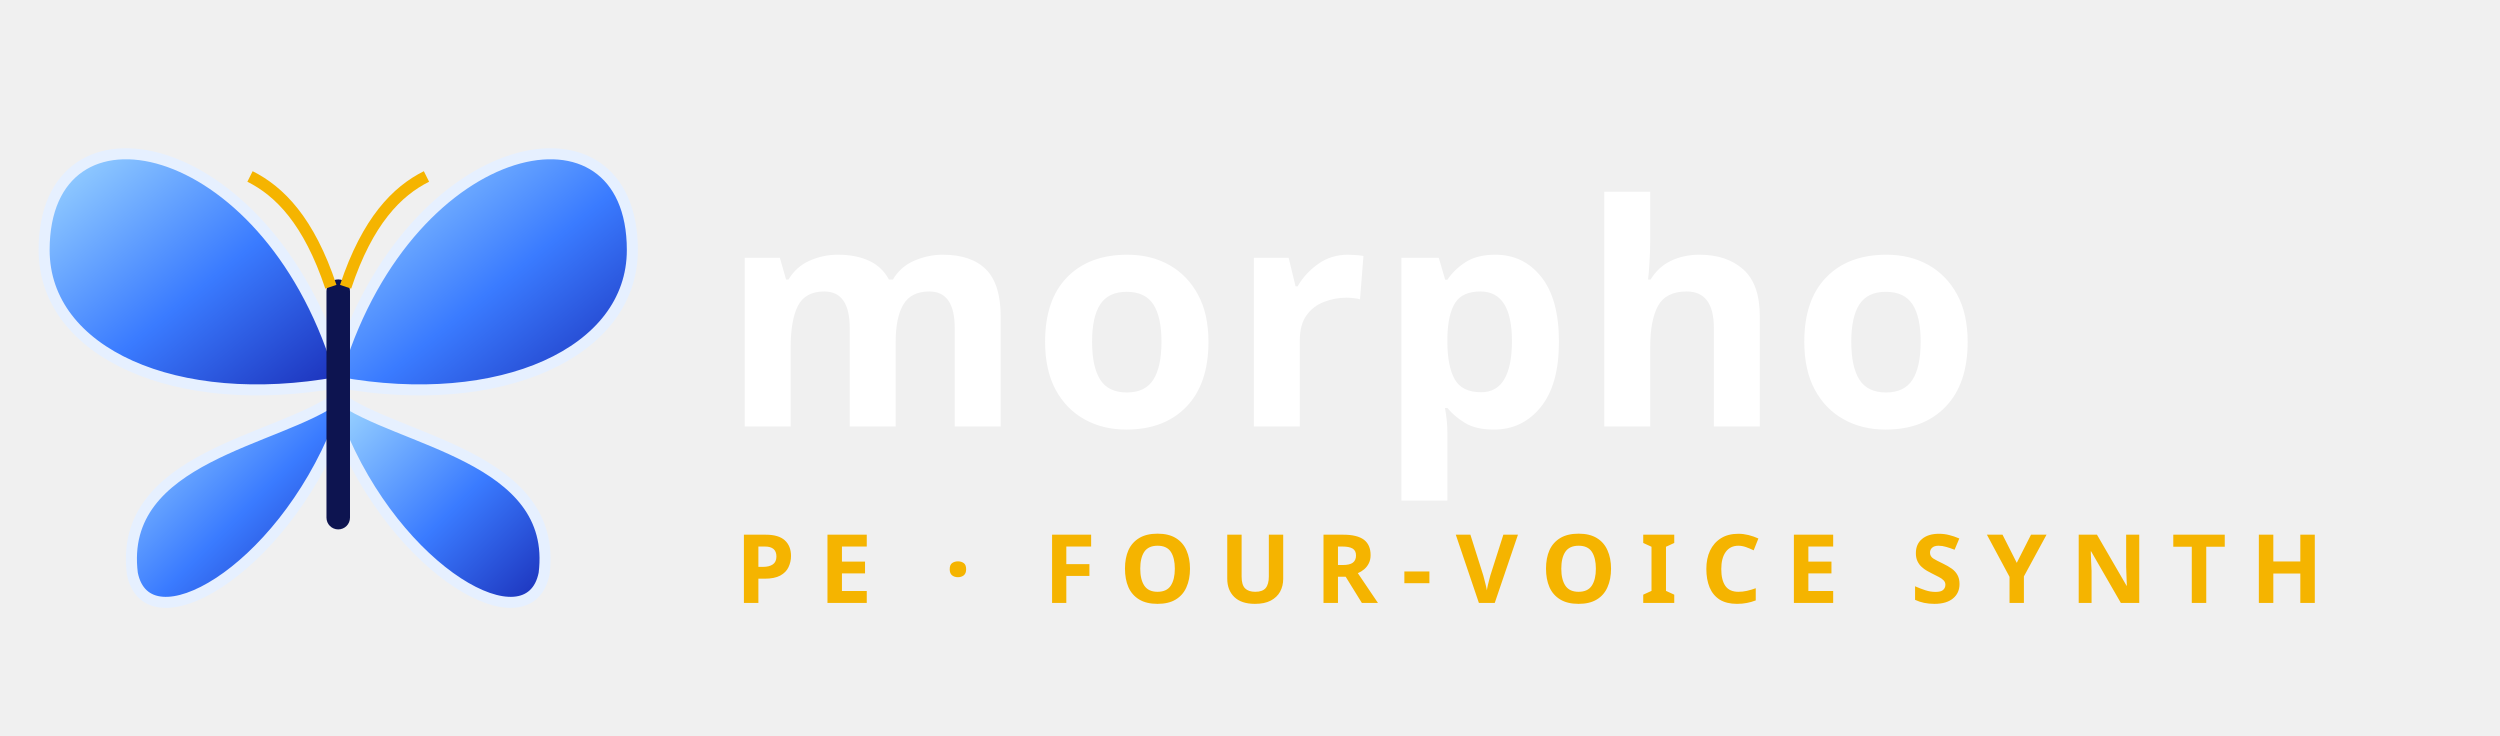
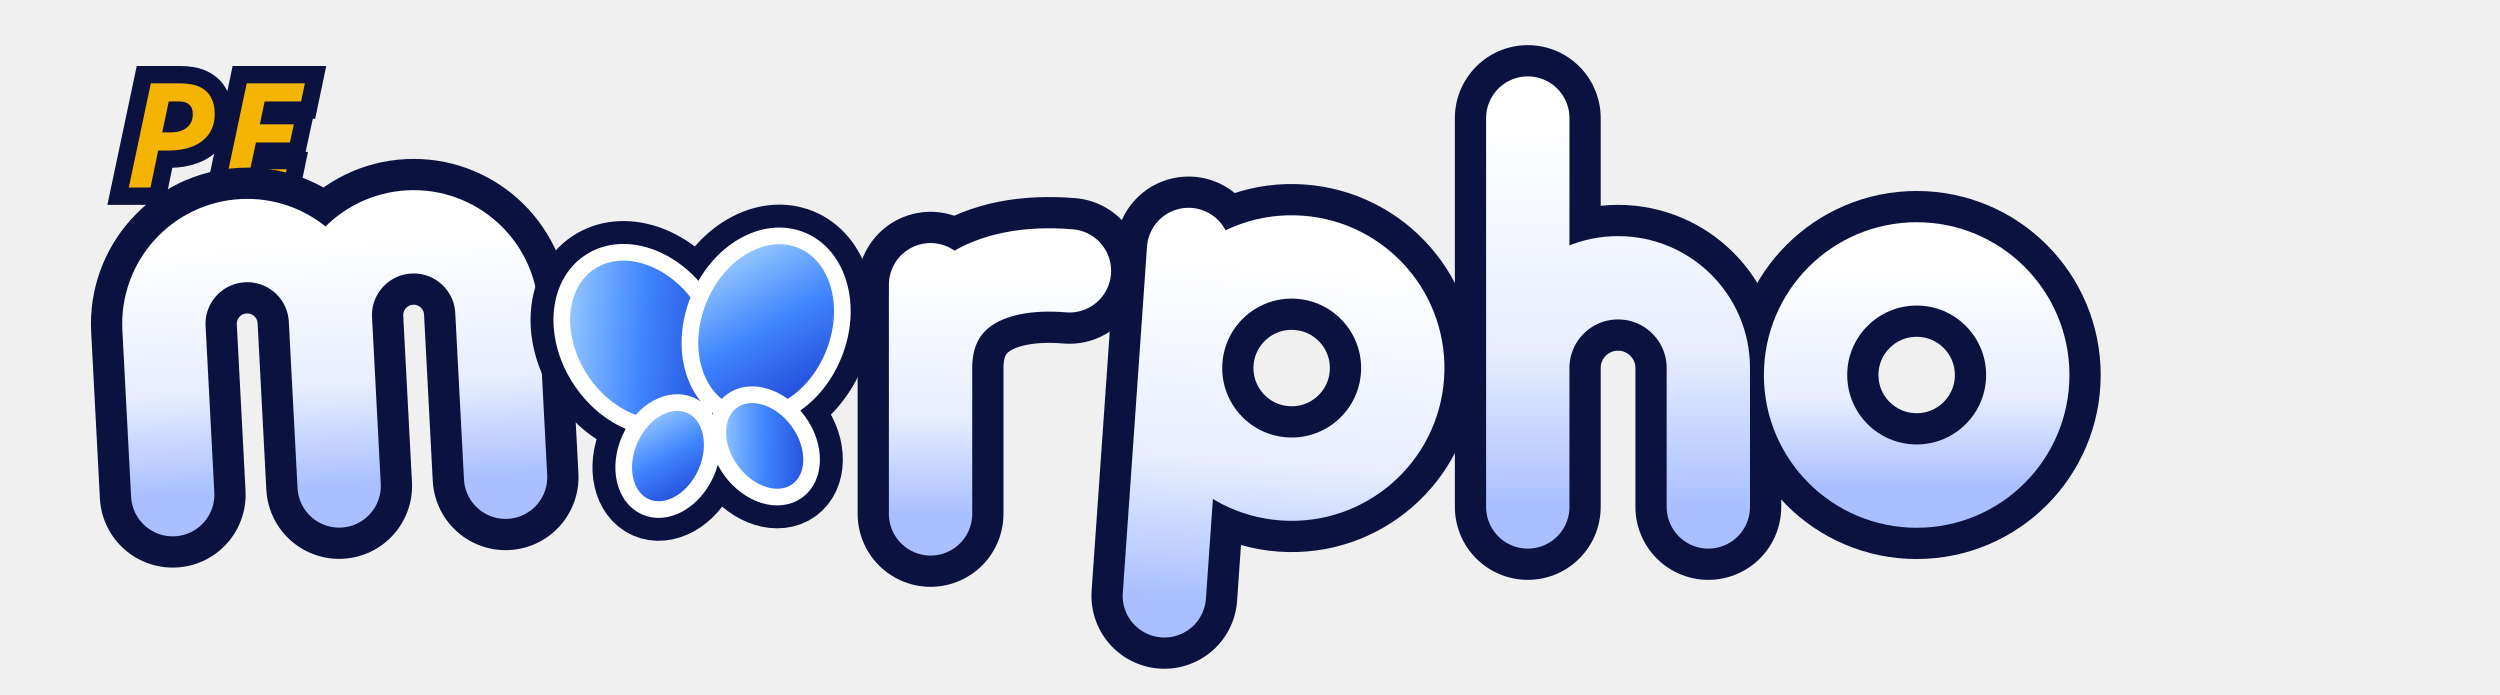
- <svg xmlns="http://www.w3.org/2000/svg" width="340" height="100" viewBox="0 0 340 100">
+ <svg xmlns="http://www.w3.org/2000/svg" width="360" height="100" viewBox="0 0 360 100">
  <defs>
+     <linearGradient id="ink" x1="0" y1="0" x2="0" y2="1">
+       <stop offset="0" stop-color="#ffffff" />
+       <stop offset="0.6" stop-color="#e8eeff" />
+       <stop offset="1" stop-color="#a9bfff" />
+     </linearGradient>
    <linearGradient id="wing" x1="0" y1="0" x2="1" y2="1">
-       <stop offset="0" stop-color="#9fd8ff" />
-       <stop offset="0.55" stop-color="#3a7bff" />
-       <stop offset="1" stop-color="#1b2fb8" />
+       <stop offset="0" stop-color="#bfe6ff" />
+       <stop offset="0.5" stop-color="#3f86ff" />
+       <stop offset="1" stop-color="#1630c8" />
    </linearGradient>
+     <g id="letters" fill="none" stroke-linecap="round" stroke-linejoin="round">
+       <path d="M24,72 V48 A12,12 0 0 1 48,48 V72 M48,48 A12,12 0 0 1 72,48 V72" transform="translate(0,-2) rotate(-3 48 56)" />
+       <path d="M134,73 V40 M134,52 C134,42 142,37 154,38" transform="translate(0,1)" />
+       <path d="M170,40 V90 M170,56 A16,16 0 1 0 202,56 A16,16 0 1 0 170,56" transform="translate(0,-3) rotate(4 186 56)" />
+       <path d="M220,72 V16 M220,52 A13,13 0 0 1 246,52 V72" transform="translate(0,1)" />
+       <circle cx="276" cy="56" r="16" transform="translate(0,-2)" />
+     </g>
  </defs>
-   <g transform="translate(46,52)">
-     <path d="M0,-2 C-10,-34 -40,-40 -40,-18 C-40,-4 -22,4 0,0 Z" fill="url(#wing)" stroke="#e6f0ff" stroke-width="1.5" />
-     <path d="M0,-2 C10,-34 40,-40 40,-18 C40,-4 22,4 0,0 Z" fill="url(#wing)" stroke="#e6f0ff" stroke-width="1.5" />
-     <path d="M0,2 C-8,8 -30,10 -28,26 C-26,36 -8,26 0,6 Z" fill="url(#wing)" stroke="#e6f0ff" stroke-width="1.5" />
-     <path d="M0,2 C8,8 30,10 28,26 C26,36 8,26 0,6 Z" fill="url(#wing)" stroke="#e6f0ff" stroke-width="1.5" />
-     <rect x="-1.6" y="-14" width="3.2" height="34" rx="1.6" fill="#0d1450" />
-     <path d="M-1,-13 C-4,-22 -8,-26 -12,-28 M1,-13 C4,-22 8,-26 12,-28" stroke="#f5b400" stroke-width="1.6" fill="none" />
+   <text x="18" y="27" font-family="Titillium Web, sans-serif" font-weight="900" font-style="italic" font-size="21" fill="#f5b400" stroke="#0b1240" stroke-width="5" paint-order="stroke" letter-spacing="1">PE</text>
+   <use href="#letters" stroke="#0b1240" stroke-width="21" />
+   <use href="#letters" stroke="url(#ink)" stroke-width="12" />
+   <g transform="translate(102,54) rotate(-6)">
+     <g stroke="#0b1240" stroke-width="9" fill="none">
+       <ellipse cx="-9" cy="-6" rx="10.5" ry="13.5" transform="rotate(-28 -9 -6)" />
+       <ellipse cx="9" cy="-6" rx="10.5" ry="13.5" transform="rotate(28 9 -6)" />
+       <ellipse cx="-7" cy="11" rx="6" ry="8" transform="rotate(30 -7 11)" />
+       <ellipse cx="7" cy="11" rx="6" ry="8" transform="rotate(-30 7 11)" />
+     </g>
+     <g stroke="#ffffff" stroke-width="2.4" fill="url(#wing)">
+       <ellipse cx="-9" cy="-6" rx="10.5" ry="13.5" transform="rotate(-28 -9 -6)" />
+       <ellipse cx="9" cy="-6" rx="10.5" ry="13.5" transform="rotate(28 9 -6)" />
+       <ellipse cx="-7" cy="11" rx="6" ry="8" transform="rotate(30 -7 11)" />
+       <ellipse cx="7" cy="11" rx="6" ry="8" transform="rotate(-30 7 11)" />
+     </g>
  </g>
-   <text x="98" y="58" font-family="Titillium Web, sans-serif" font-weight="700" font-size="42" fill="#ffffff" letter-spacing="1">morpho</text>
-   <text x="100" y="82" font-family="Titillium Web, sans-serif" font-weight="600" font-size="13" fill="#f5b400" letter-spacing="3.2">PE  ·  FOUR-VOICE SYNTH</text>
</svg>
